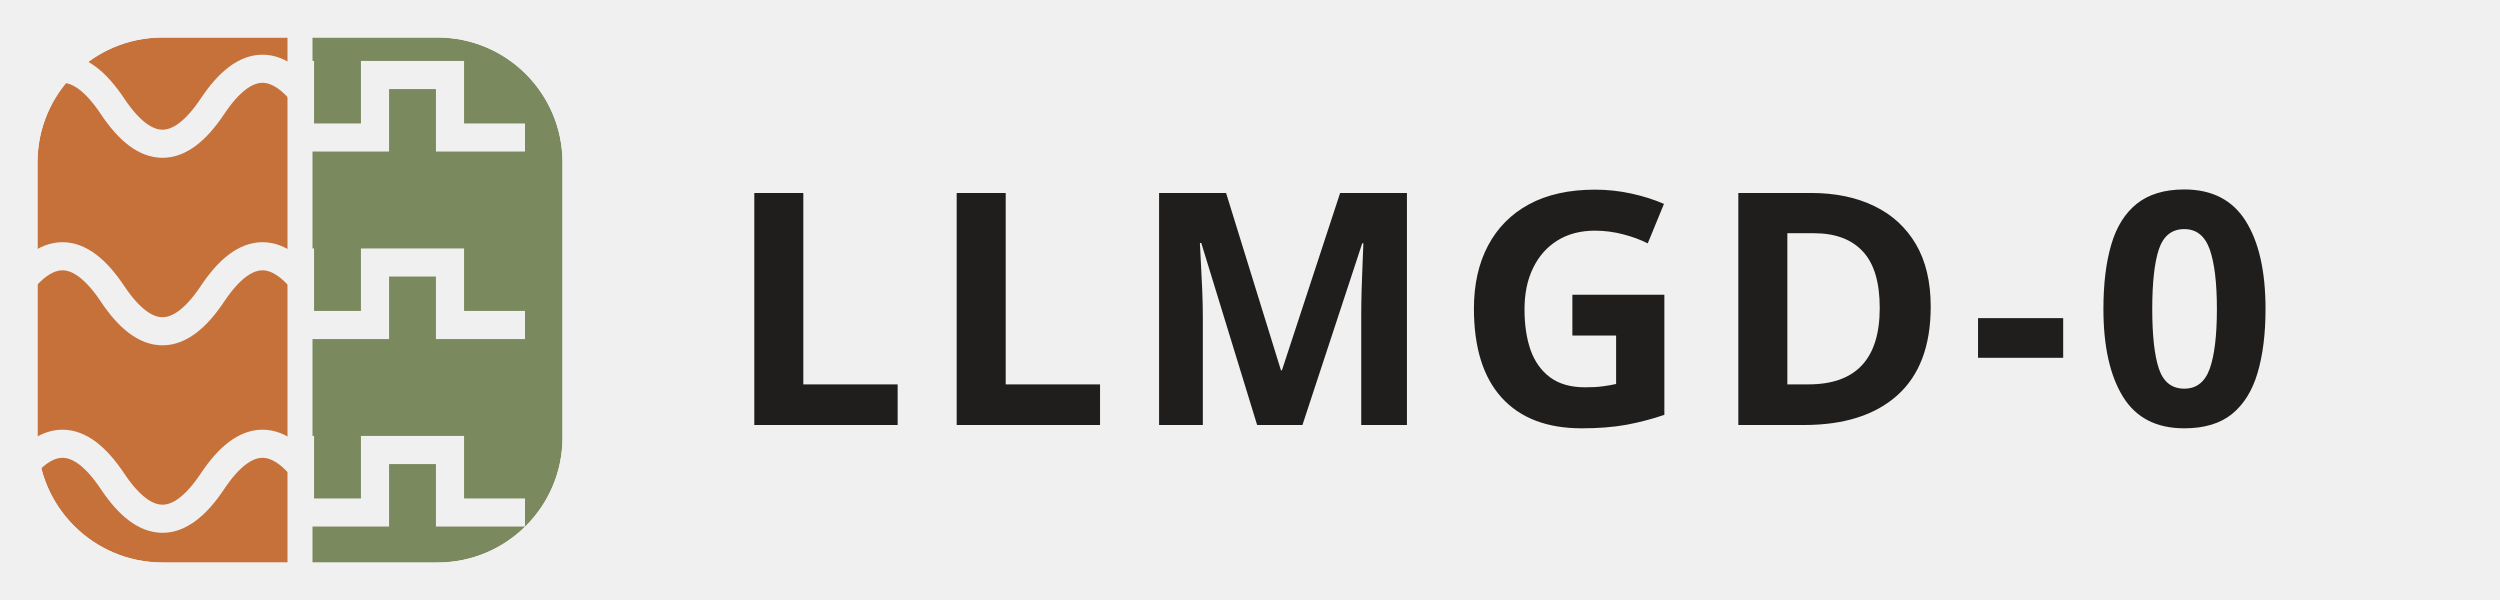
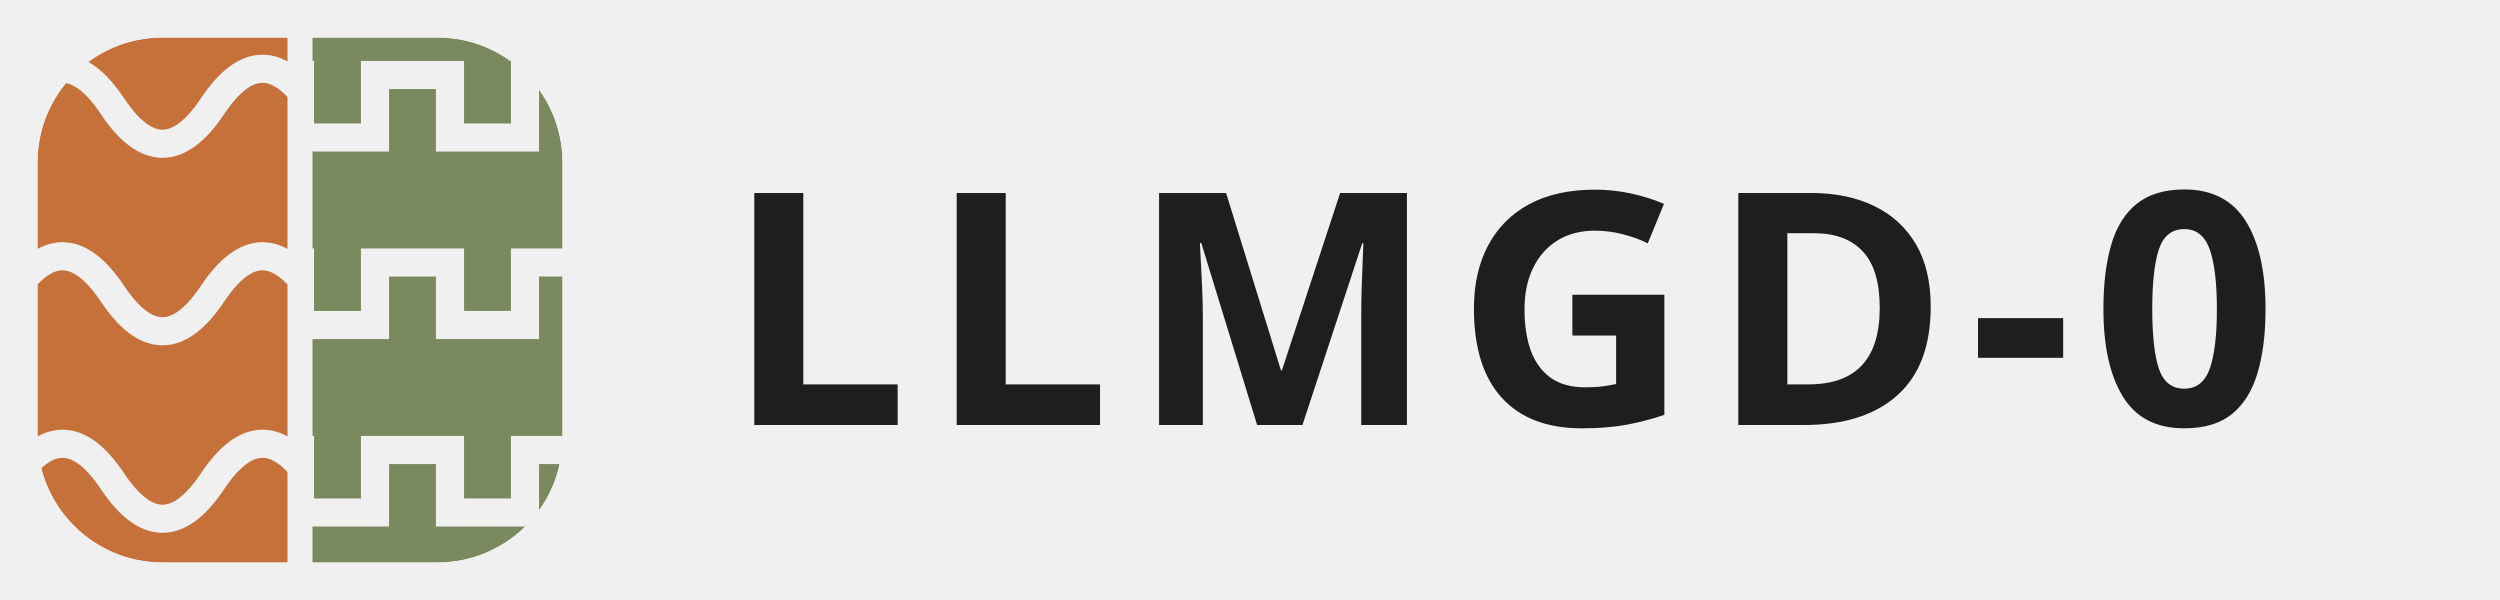
<svg xmlns="http://www.w3.org/2000/svg" viewBox="0 0 200 48">
  <g transform="scale(0.5)">
    <defs>
      <clipPath id="cq">
        <rect x="6" y="6" width="84" height="84" rx="20" />
      </clipPath>
      <mask id="mh">
        <rect width="96" height="96" fill="#fff" />
        <path d="M2 17 q8 -12 16 0 t16 0 t16 0 t16 0 t16 0 t16 0 M2 47 q8 -12 16 0 t16 0 t16 0 t16 0 t16 0 t16 0 M2 77 q8 -12 16 0 t16 0 t16 0 t16 0 t16 0 t16 0" fill="none" stroke="#000" stroke-width="4.5" stroke-linecap="round" />
      </mask>
      <mask id="mm">
        <rect width="96" height="96" fill="#fff" />
-         <path d="M2 22 h10 v-10 h12 v10 h12 v-10 h12 v10 h12 v-10 h12 v10 h12 M2 52 h10 v-10 h12 v10 h12 v-10 h12 v10 h12 v-10 h12 v10 h12 M2 82 h10 v-10 h12 v10 h12 v-10 h12 v10 h12 v-10 h12 v10 h12" fill="none" stroke="#000" stroke-width="4.5" />
+         <path d="M0 22 h12 v-10 h12 v10 h12 v-10 h12 v10 h12 v-10 h12 v10 h12 v-10 h12 M0 52 h12 v-10 h12 v10 h12 v-10 h12 v10 h12 v-10 h12 v10 h12 v-10 h12 M0 82 h12 v-10 h12 v10 h12 v-10 h12 v10 h12 v-10 h12 v10 h12 v-10 h12" fill="none" stroke="#000" stroke-width="4.5" />
      </mask>
    </defs>
    <g clip-path="url(#cq)">
      <rect x="0" y="0" width="46" height="96" fill="#c67139" mask="url(#mh)" />
      <rect x="50" y="0" width="46" height="96" fill="#7a8a5e" mask="url(#mm)" />
    </g>
  </g>
  <text x="58" y="34" font-family="'Outfit',system-ui,sans-serif" font-weight="700" font-size="26" letter-spacing="1.5" fill="#201e1d">LLMGD-0</text>
</svg>
